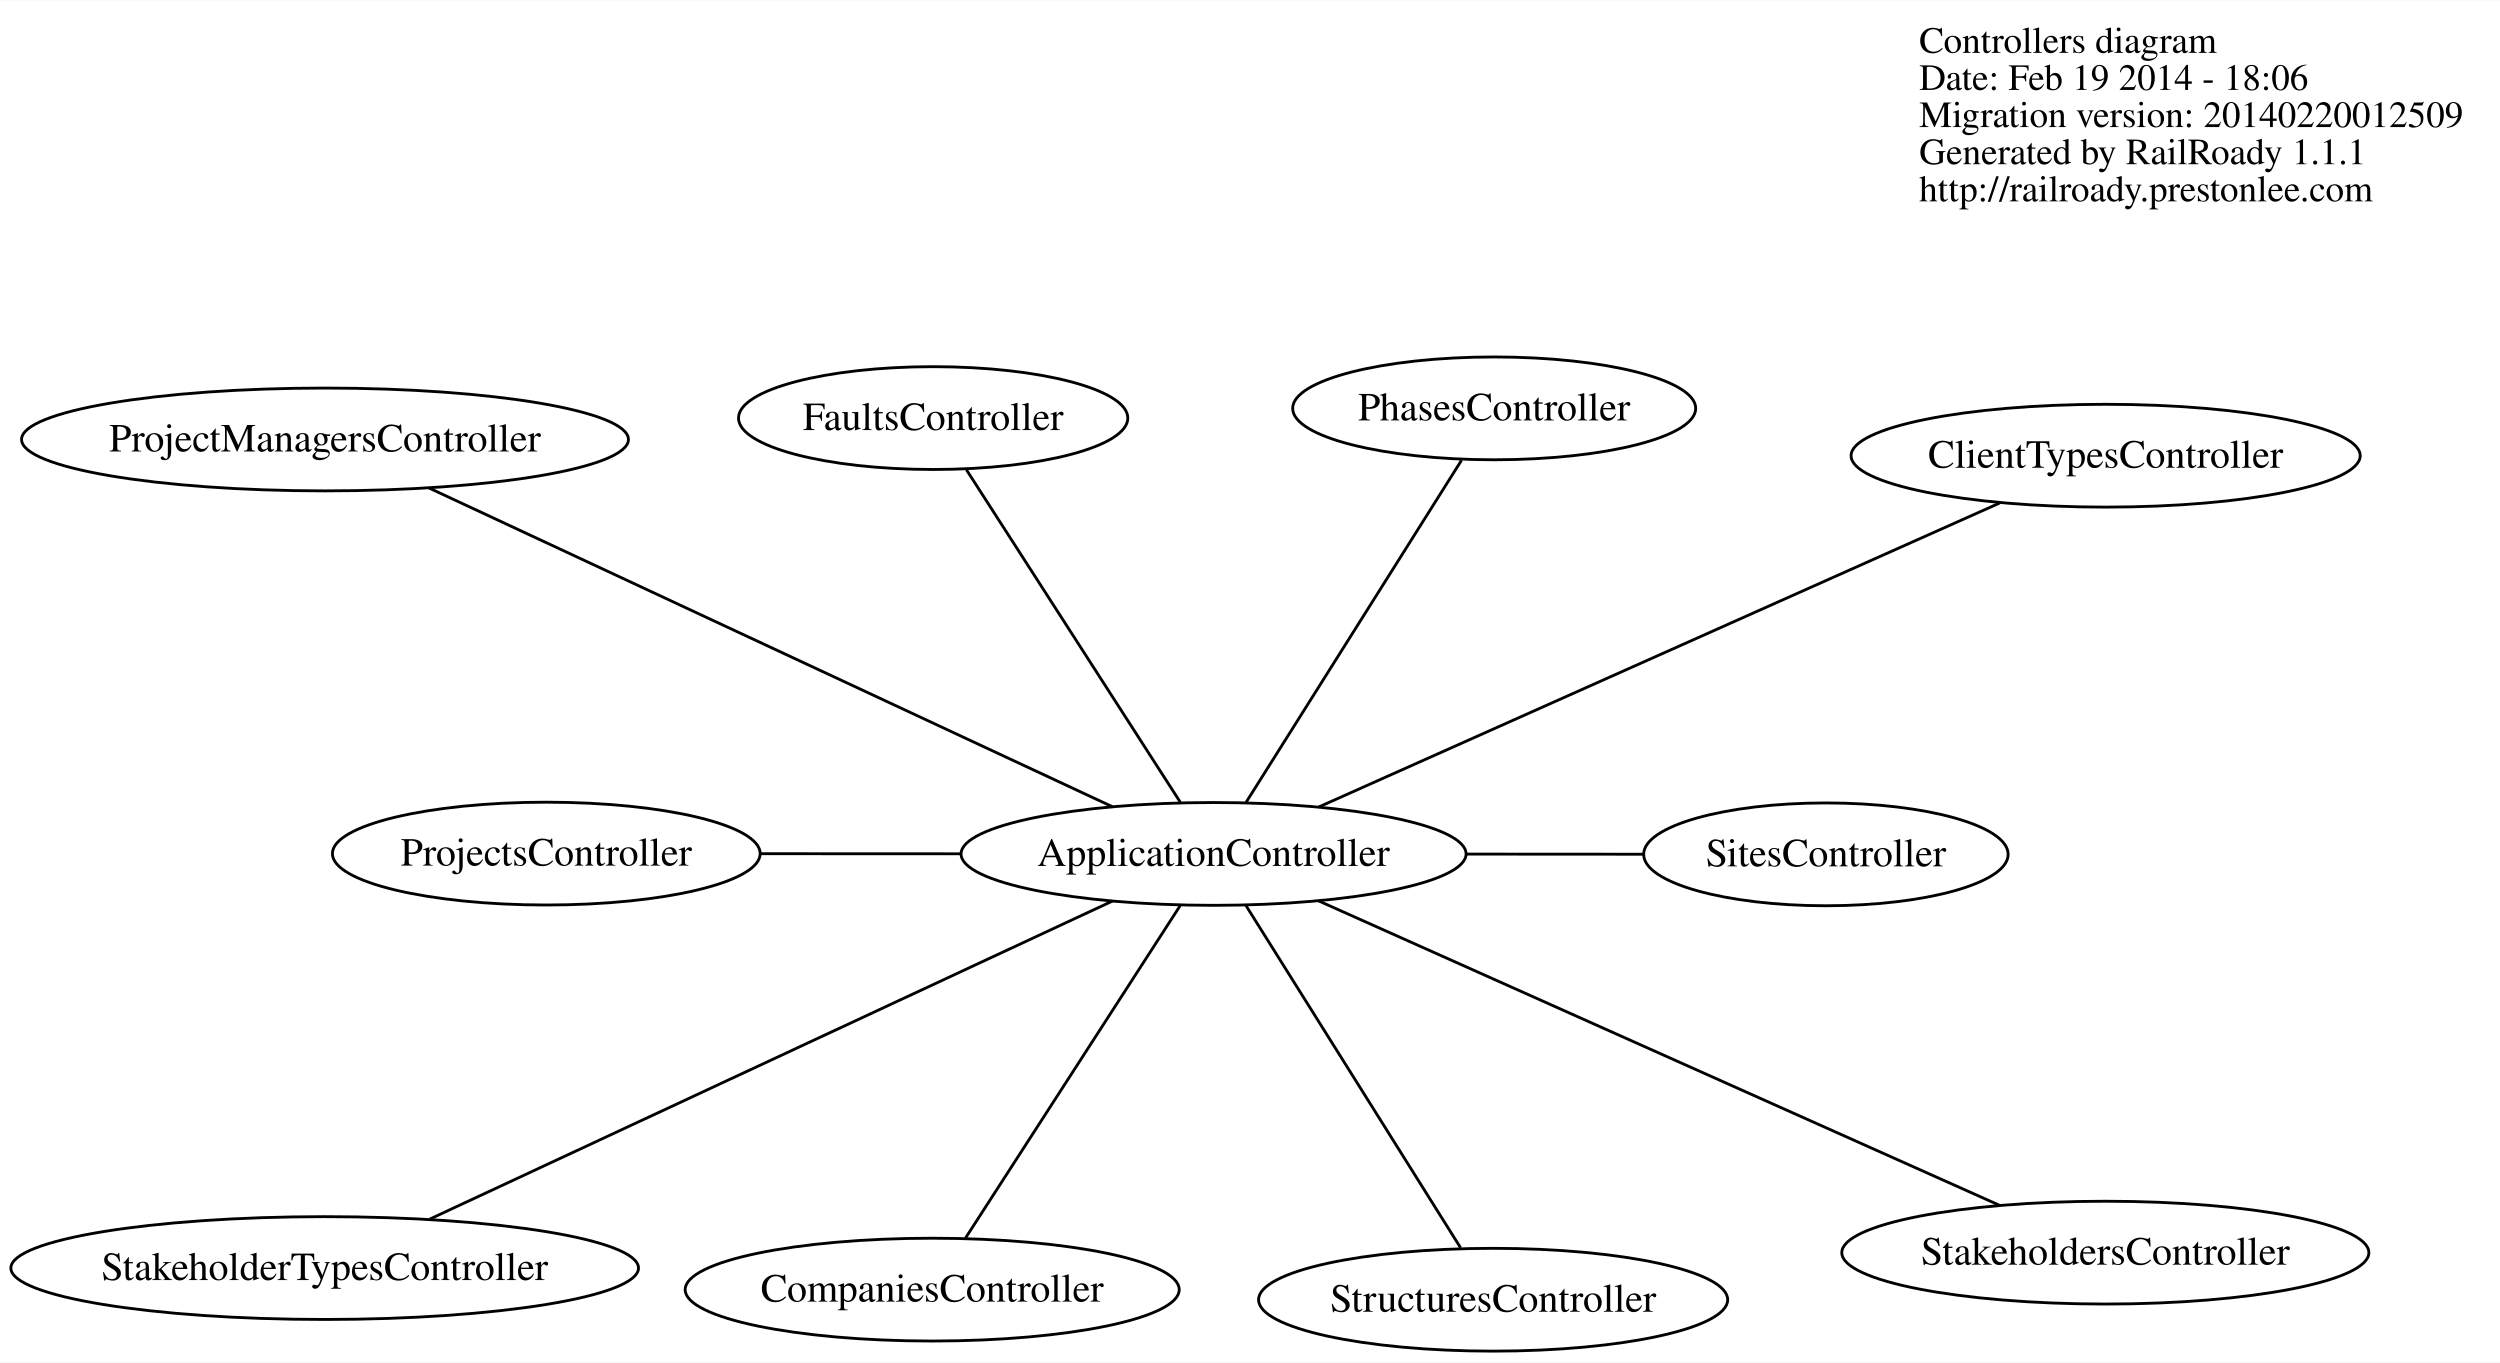
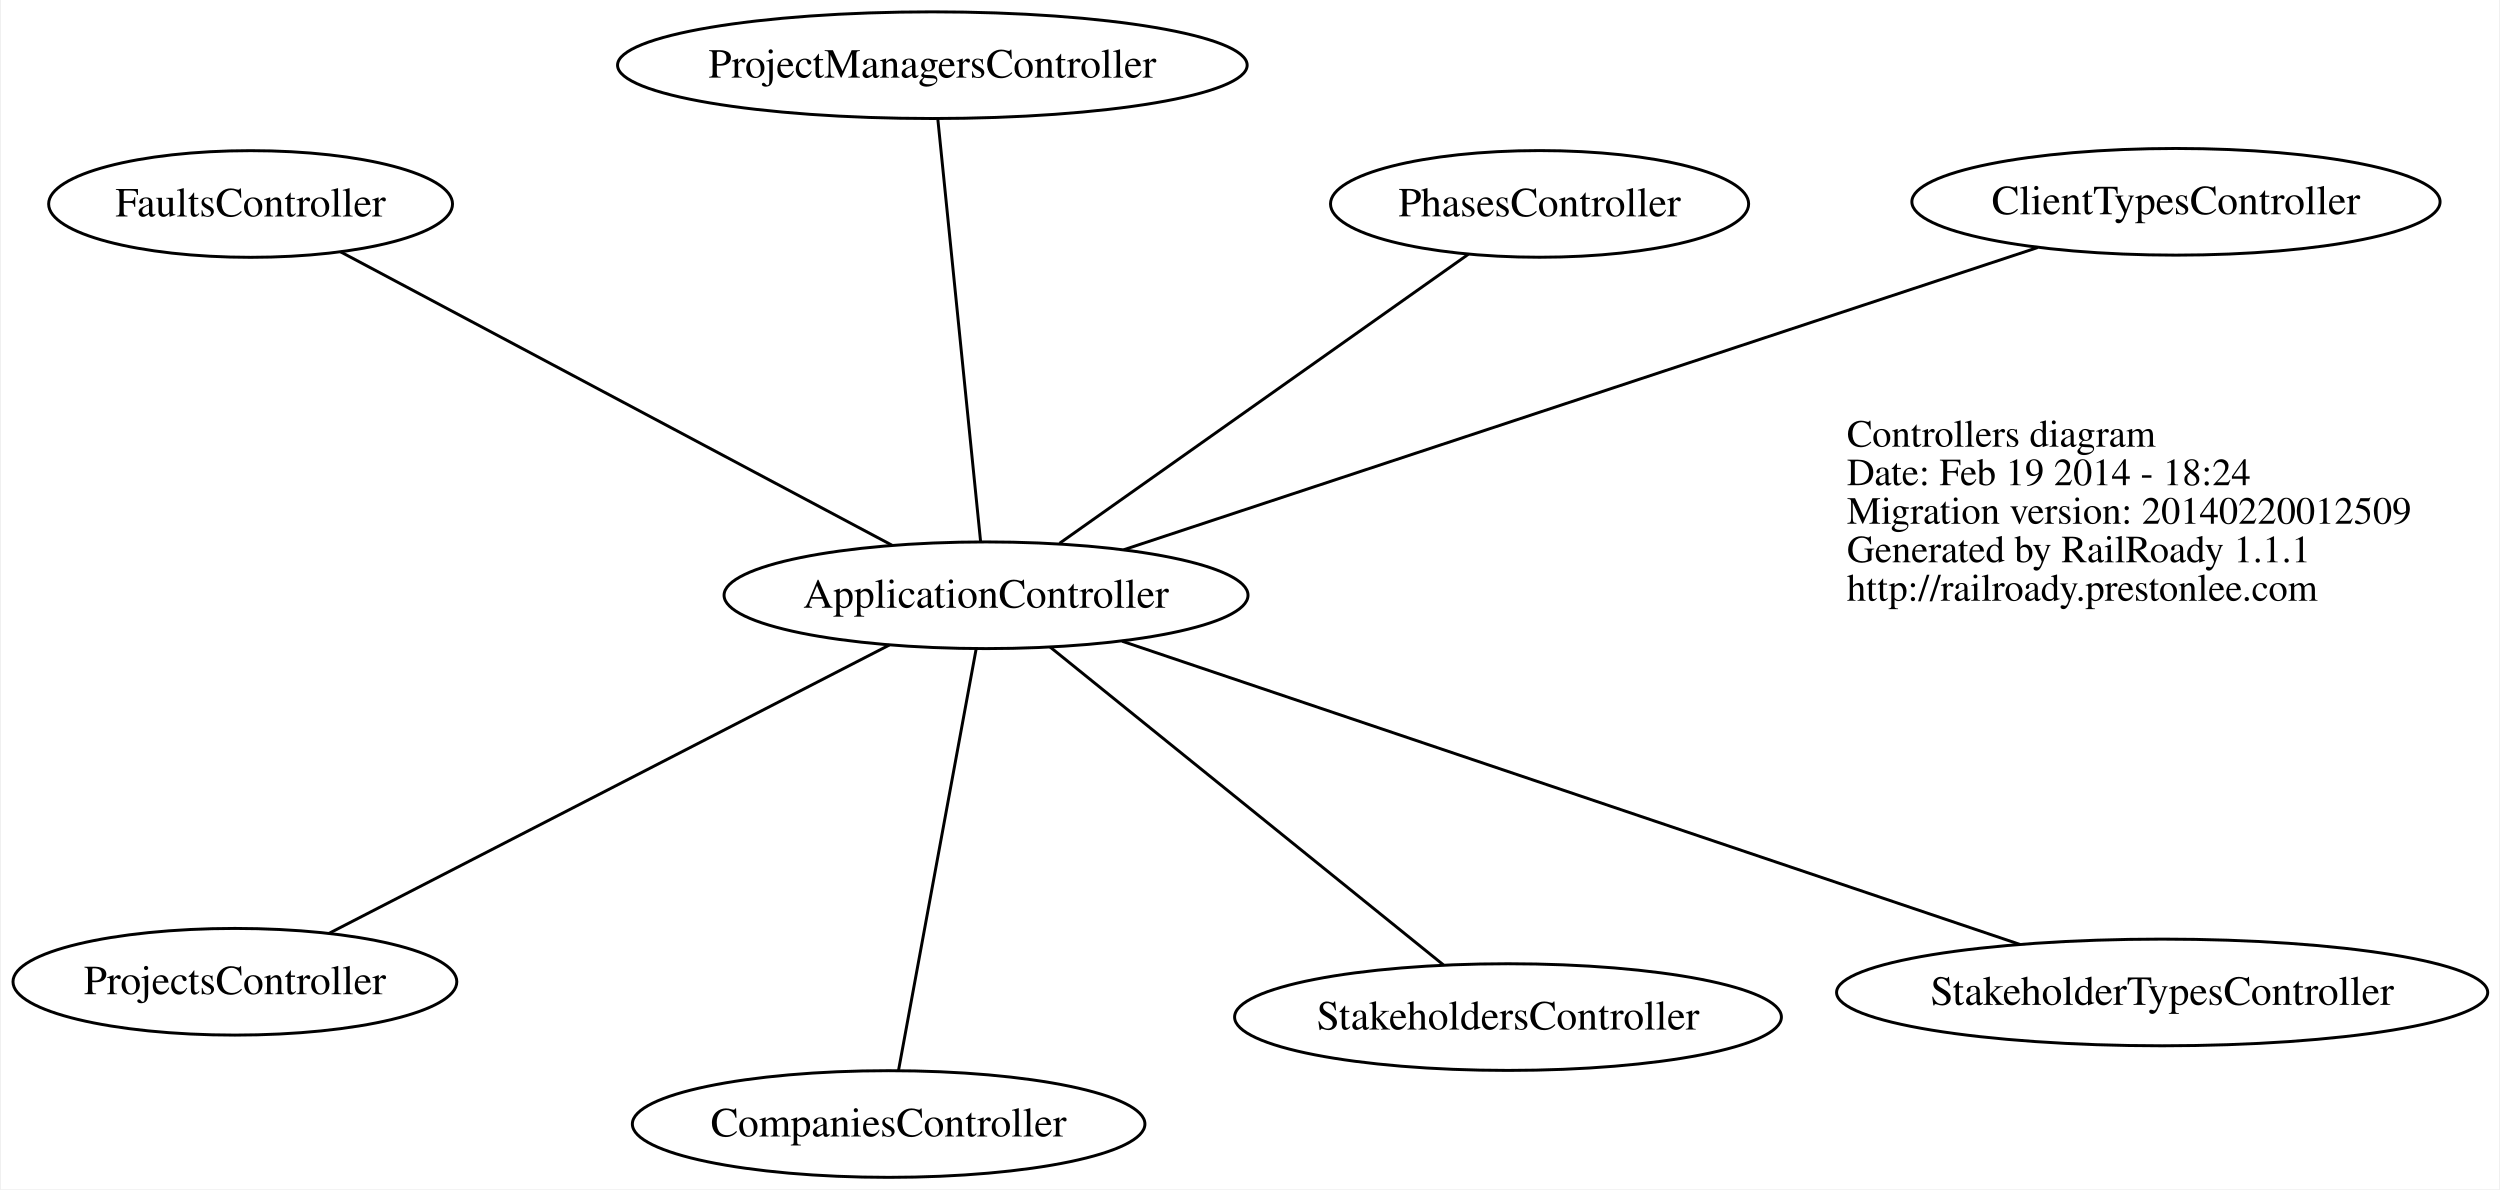
- <svg xmlns="http://www.w3.org/2000/svg" width="875pt" height="477pt" viewBox="0.00 0.00 875.38 477.00">
-   <g id="graph0" class="graph" transform="scale(1 1) rotate(0) translate(4 473)">
-     <polygon fill="white" stroke="none" points="-4,4 -4,-473 871.375,-473 871.375,4 -4,4" />
+ <svg xmlns="http://www.w3.org/2000/svg" width="843pt" height="401pt" viewBox="0.00 0.00 843.09 401.36">
+   <g id="graph0" class="graph" transform="scale(1 1) rotate(0) translate(4 397.358)">
+     <polygon fill="white" stroke="none" points="-4,4 -4,-397.358 839.086,-397.358 839.086,4 -4,4" />
    <g id="node1" class="node">
-       <text text-anchor="start" x="668" y="-454.6" font-family="Times,serif" font-size="13.00">Controllers diagram</text>
-       <text text-anchor="start" x="668" y="-441.6" font-family="Times,serif" font-size="13.00">Date: Feb 19 2014 - 18:06</text>
-       <text text-anchor="start" x="668" y="-428.6" font-family="Times,serif" font-size="13.00">Migration version: 20140220012509</text>
-       <text text-anchor="start" x="668" y="-415.6" font-family="Times,serif" font-size="13.00">Generated by RailRoady 1.1.1</text>
-       <text text-anchor="start" x="668" y="-402.6" font-family="Times,serif" font-size="13.00">http://railroady.prestonlee.com</text>
+       <text text-anchor="start" x="619" y="-246.6" font-family="Times,serif" font-size="13.00">Controllers diagram</text>
+       <text text-anchor="start" x="619" y="-233.6" font-family="Times,serif" font-size="13.00">Date: Feb 19 2014 - 18:24</text>
+       <text text-anchor="start" x="619" y="-220.6" font-family="Times,serif" font-size="13.00">Migration version: 20140220012509</text>
+       <text text-anchor="start" x="619" y="-207.6" font-family="Times,serif" font-size="13.00">Generated by RailRoady 1.1.1</text>
+       <text text-anchor="start" x="619" y="-194.6" font-family="Times,serif" font-size="13.00">http://railroady.prestonlee.com</text>
    </g>
    <g id="node2" class="node">
-       <ellipse fill="none" stroke="black" cx="420.936" cy="-174.098" rx="88.417" ry="18" />
-       <text text-anchor="middle" x="420.936" y="-169.898" font-family="Times,serif" font-size="14.00">ApplicationController</text>
+       <ellipse fill="none" stroke="black" cx="328.457" cy="-196.455" rx="88.417" ry="18" />
+       <text text-anchor="middle" x="328.457" y="-192.255" font-family="Times,serif" font-size="14.00">ApplicationController</text>
    </g>
    <g id="node3" class="node">
-       <ellipse fill="none" stroke="black" cx="733.295" cy="-313.537" rx="89.135" ry="18" />
-       <text text-anchor="middle" x="733.295" y="-309.337" font-family="Times,serif" font-size="14.00">ClientTypesController</text>
+       <ellipse fill="none" stroke="black" cx="730.062" cy="-329.25" rx="89.135" ry="18" />
+       <text text-anchor="middle" x="730.062" y="-325.05" font-family="Times,serif" font-size="14.00">ClientTypesController</text>
    </g>
    <g id="edge1" class="edge">
-       <path fill="none" stroke="black" d="M457.686,-190.503C517.678,-217.284 635.986,-270.098 696.2,-296.978" />
+       <path fill="none" stroke="black" d="M374.919,-211.818C452.14,-237.352 606.045,-288.242 683.399,-313.82" />
    </g>
    <g id="node4" class="node">
-       <ellipse fill="none" stroke="black" cx="322.41" cy="-21.538" rx="86.496" ry="18" />
-       <text text-anchor="middle" x="322.41" y="-17.338" font-family="Times,serif" font-size="14.00">CompaniesController</text>
+       <ellipse fill="none" stroke="black" cx="295.585" cy="-18" rx="86.496" ry="18" />
+       <text text-anchor="middle" x="295.585" y="-13.8" font-family="Times,serif" font-size="14.00">CompaniesController</text>
    </g>
    <g id="edge2" class="edge">
-       <path fill="none" stroke="black" d="M409.247,-155.998C390.285,-126.637 353.037,-68.96 334.084,-39.614" />
+       <path fill="none" stroke="black" d="M325.124,-178.362C318.824,-144.158 305.234,-70.382 298.926,-36.141" />
    </g>
    <g id="node5" class="node">
-       <ellipse fill="none" stroke="black" cx="322.751" cy="-326.714" rx="68.155" ry="18" />
-       <text text-anchor="middle" x="322.751" y="-322.514" font-family="Times,serif" font-size="14.00">FaultsController</text>
+       <ellipse fill="none" stroke="black" cx="80.239" cy="-328.511" rx="68.155" ry="18" />
+       <text text-anchor="middle" x="80.239" y="-324.311" font-family="Times,serif" font-size="14.00">FaultsController</text>
    </g>
    <g id="edge3" class="edge">
-       <path fill="none" stroke="black" d="M409.287,-192.204C390.391,-221.577 353.272,-279.274 334.385,-308.631" />
+       <path fill="none" stroke="black" d="M296.768,-213.314C248.672,-238.902 157.855,-287.219 110.575,-312.372" />
    </g>
    <g id="node6" class="node">
-       <ellipse fill="none" stroke="black" cx="519.194" cy="-330.113" rx="70.56" ry="18" />
-       <text text-anchor="middle" x="519.194" y="-325.913" font-family="Times,serif" font-size="14.00">PhasesController</text>
+       <ellipse fill="none" stroke="black" cx="515.276" cy="-328.538" rx="70.56" ry="18" />
+       <text text-anchor="middle" x="515.276" y="-324.338" font-family="Times,serif" font-size="14.00">PhasesController</text>
    </g>
    <g id="edge4" class="edge">
-       <path fill="none" stroke="black" d="M432.207,-191.995C451.06,-221.93 488.785,-281.829 507.751,-311.944" />
+       <path fill="none" stroke="black" d="M353.265,-213.995C389.295,-239.468 455.672,-286.397 491.254,-311.554" />
    </g>
    <g id="node7" class="node">
-       <ellipse fill="none" stroke="black" cx="109.799" cy="-319.221" rx="106.249" ry="18" />
-       <text text-anchor="middle" x="109.799" y="-315.021" font-family="Times,serif" font-size="14.00">ProjectManagersController</text>
+       <ellipse fill="none" stroke="black" cx="310.339" cy="-375.358" rx="106.249" ry="18" />
+       <text text-anchor="middle" x="310.339" y="-371.158" font-family="Times,serif" font-size="14.00">ProjectManagersController</text>
    </g>
    <g id="edge5" class="edge">
-       <path fill="none" stroke="black" d="M385.548,-190.604C325.979,-218.389 206.301,-274.209 146.114,-302.282" />
+       <path fill="none" stroke="black" d="M326.62,-214.594C323.148,-248.883 315.657,-322.845 312.181,-357.171" />
    </g>
    <g id="node8" class="node">
-       <ellipse fill="none" stroke="black" cx="187.284" cy="-174.214" rx="74.895" ry="18" />
-       <text text-anchor="middle" x="187.284" y="-170.014" font-family="Times,serif" font-size="14.00">ProjectsController</text>
+       <ellipse fill="none" stroke="black" cx="74.947" cy="-66.011" rx="74.895" ry="18" />
+       <text text-anchor="middle" x="74.947" y="-61.811" font-family="Times,serif" font-size="14.00">ProjectsController</text>
    </g>
    <g id="edge6" class="edge">
-       <path fill="none" stroke="black" d="M332.602,-174.142C309.47,-174.153 284.75,-174.165 262.381,-174.176" />
+       <path fill="none" stroke="black" d="M295.834,-179.669C246.89,-154.484 155.047,-107.226 106.648,-82.323" />
    </g>
    <g id="node9" class="node">
-       <ellipse fill="none" stroke="black" cx="635.346" cy="-173.953" rx="63.812" ry="18" />
-       <text text-anchor="middle" x="635.346" y="-169.753" font-family="Times,serif" font-size="14.00">SitesController</text>
+       <ellipse fill="none" stroke="black" cx="725.395" cy="-62.403" rx="109.882" ry="18" />
+       <text text-anchor="middle" x="725.395" y="-58.203" font-family="Times,serif" font-size="14.00">StakeholderTypesController</text>
    </g>
    <g id="edge7" class="edge">
-       <path fill="none" stroke="black" d="M509.383,-174.038C530.262,-174.024 552.121,-174.009 571.657,-173.996" />
+       <path fill="none" stroke="black" d="M374.379,-180.947C450.091,-155.378 600.384,-104.621 677.42,-78.605" />
    </g>
    <g id="node10" class="node">
-       <ellipse fill="none" stroke="black" cx="109.691" cy="-29.09" rx="109.882" ry="18" />
-       <text text-anchor="middle" x="109.691" y="-24.89" font-family="Times,serif" font-size="14.00">StakeholderTypesController</text>
+       <ellipse fill="none" stroke="black" cx="504.62" cy="-54.091" rx="92.276" ry="18" />
+       <text text-anchor="middle" x="504.62" y="-49.891" font-family="Times,serif" font-size="14.00">StakeholdersController</text>
    </g>
    <g id="edge8" class="edge">
-       <path fill="none" stroke="black" d="M385.535,-157.605C326.105,-129.917 206.866,-74.364 146.503,-46.241" />
-     </g>
-     <g id="node11" class="node">
-       <ellipse fill="none" stroke="black" cx="733.186" cy="-34.489" rx="92.276" ry="18" />
-       <text text-anchor="middle" x="733.186" y="-30.289" font-family="Times,serif" font-size="14.00">StakeholdersController</text>
-     </g>
-     <g id="edge9" class="edge">
-       <path fill="none" stroke="black" d="M457.673,-157.673C517.644,-130.859 635.911,-77.981 696.105,-51.069" />
-     </g>
-     <g id="node12" class="node">
-       <ellipse fill="none" stroke="black" cx="518.826" cy="-18" rx="82.129" ry="18" />
-       <text text-anchor="middle" x="518.826" y="-13.8" font-family="Times,serif" font-size="14.00">StructuresController</text>
-     </g>
-     <g id="edge10" class="edge">
-       <path fill="none" stroke="black" d="M432.165,-156.192C450.948,-126.241 488.531,-66.309 507.427,-36.178" />
+       <path fill="none" stroke="black" d="M350.058,-178.998C383.868,-151.675 448.923,-99.102 482.842,-71.69" />
    </g>
  </g>
</svg>
